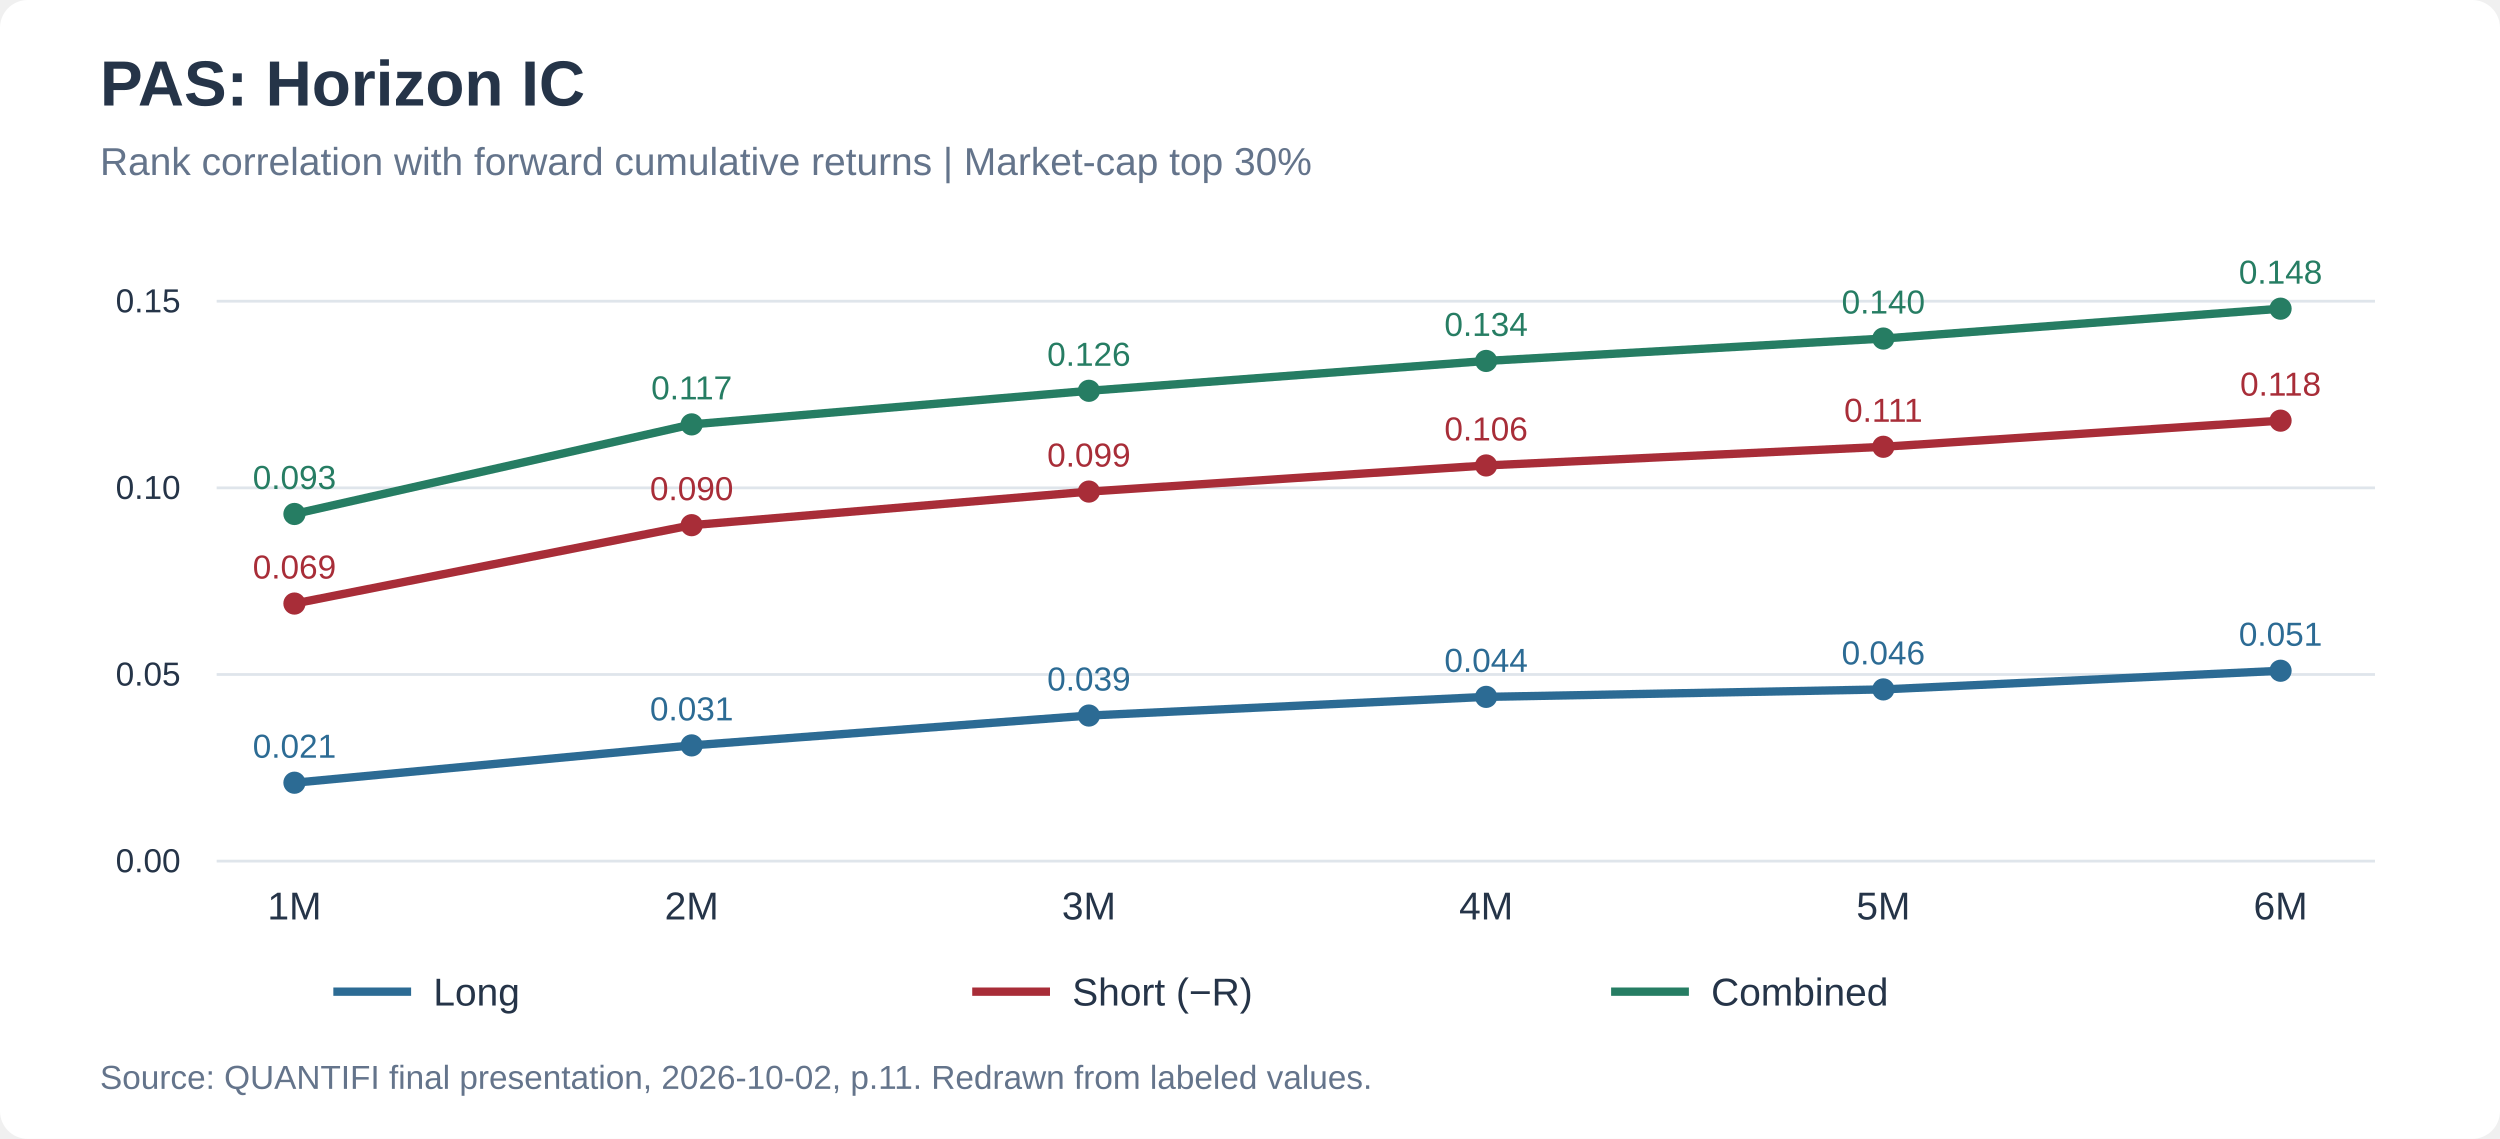
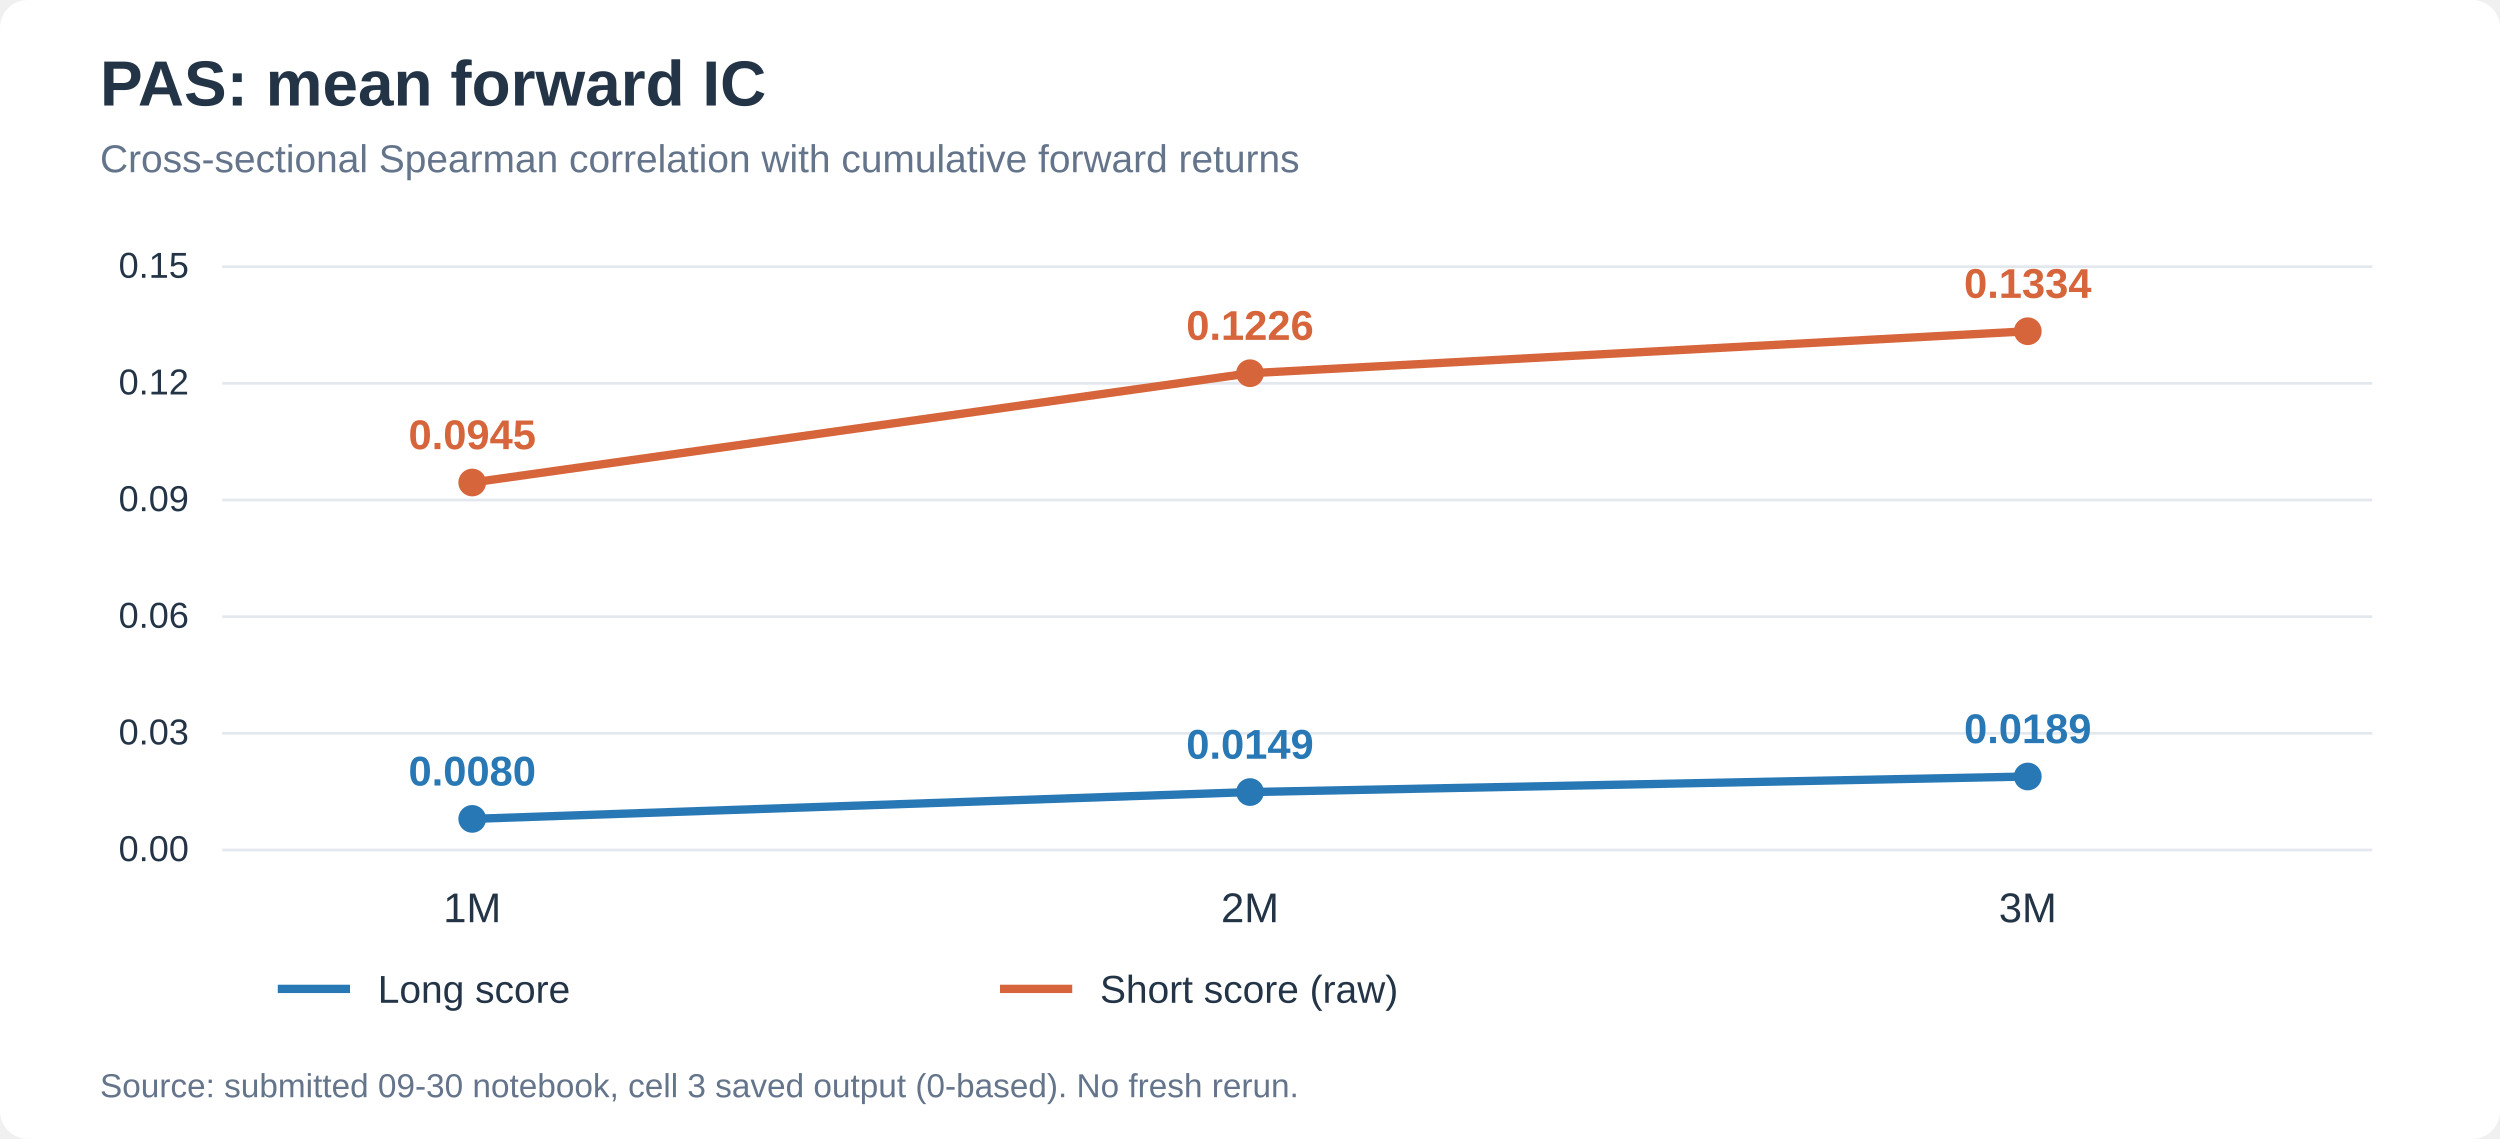
<svg xmlns="http://www.w3.org/2000/svg" width="900" height="410" viewBox="0 0 900 410">
-   <rect width="900" height="410" rx="10" fill="#fff" />
-   <g font-family="Arial, sans-serif" fill="#253448">
-     <text x="36" y="38" font-size="23" font-weight="700">PAS: Horizon IC</text>
-     <text x="36" y="63" font-size="14" fill="#64748b">Rank correlation with forward cumulative returns | Market-cap top 30%</text>
-     <path d="M78 310 H855" stroke="#dfe5eb" />
-     <text x="65" y="314" text-anchor="end" font-size="12">0.00</text>
-     <path d="M78 242.812 H855" stroke="#dfe5eb" />
-     <text x="65" y="246.812" text-anchor="end" font-size="12">0.05</text>
-     <path d="M78 175.625 H855" stroke="#dfe5eb" />
-     <text x="65" y="179.625" text-anchor="end" font-size="12">0.10</text>
-     <path d="M78 108.438 H855" stroke="#dfe5eb" />
-     <text x="65" y="112.438" text-anchor="end" font-size="12">0.15</text>
-     <polyline points="106,281.781 249,268.344 392,257.594 535,250.875 678,248.188 821,241.469" fill="none" stroke="#2c6b94" stroke-width="3" />
-     <circle cx="106" cy="281.781" r="4" fill="#2c6b94" />
-     <text x="106" y="272.781" text-anchor="middle" font-size="12" fill="#2c6b94">0.021</text>
-     <circle cx="249" cy="268.344" r="4" fill="#2c6b94" />
-     <text x="249" y="259.344" text-anchor="middle" font-size="12" fill="#2c6b94">0.031</text>
-     <circle cx="392" cy="257.594" r="4" fill="#2c6b94" />
-     <text x="392" y="248.594" text-anchor="middle" font-size="12" fill="#2c6b94">0.039</text>
-     <circle cx="535" cy="250.875" r="4" fill="#2c6b94" />
-     <text x="535" y="241.875" text-anchor="middle" font-size="12" fill="#2c6b94">0.044</text>
-     <circle cx="678" cy="248.188" r="4" fill="#2c6b94" />
-     <text x="678" y="239.188" text-anchor="middle" font-size="12" fill="#2c6b94">0.046</text>
-     <circle cx="821" cy="241.469" r="4" fill="#2c6b94" />
-     <text x="821" y="232.469" text-anchor="middle" font-size="12" fill="#2c6b94">0.051</text>
-     <polyline points="106,217.281 249,189.062 392,176.969 535,167.562 678,160.844 821,151.438" fill="none" stroke="#a82d38" stroke-width="3" />
-     <circle cx="106" cy="217.281" r="4" fill="#a82d38" />
-     <text x="106" y="208.281" text-anchor="middle" font-size="12" fill="#a82d38">0.069</text>
-     <circle cx="249" cy="189.062" r="4" fill="#a82d38" />
-     <text x="249" y="180.062" text-anchor="middle" font-size="12" fill="#a82d38">0.090</text>
-     <circle cx="392" cy="176.969" r="4" fill="#a82d38" />
-     <text x="392" y="167.969" text-anchor="middle" font-size="12" fill="#a82d38">0.099</text>
-     <circle cx="535" cy="167.562" r="4" fill="#a82d38" />
-     <text x="535" y="158.562" text-anchor="middle" font-size="12" fill="#a82d38">0.106</text>
-     <circle cx="678" cy="160.844" r="4" fill="#a82d38" />
-     <text x="678" y="151.844" text-anchor="middle" font-size="12" fill="#a82d38">0.111</text>
-     <circle cx="821" cy="151.438" r="4" fill="#a82d38" />
-     <text x="821" y="142.438" text-anchor="middle" font-size="12" fill="#a82d38">0.118</text>
-     <polyline points="106,185.031 249,152.781 392,140.688 535,129.938 678,121.875 821,111.125" fill="none" stroke="#267d63" stroke-width="3" />
-     <circle cx="106" cy="185.031" r="4" fill="#267d63" />
-     <text x="106" y="176.031" text-anchor="middle" font-size="12" fill="#267d63">0.093</text>
-     <circle cx="249" cy="152.781" r="4" fill="#267d63" />
-     <text x="249" y="143.781" text-anchor="middle" font-size="12" fill="#267d63">0.117</text>
-     <circle cx="392" cy="140.688" r="4" fill="#267d63" />
-     <text x="392" y="131.688" text-anchor="middle" font-size="12" fill="#267d63">0.126</text>
-     <circle cx="535" cy="129.938" r="4" fill="#267d63" />
-     <text x="535" y="120.938" text-anchor="middle" font-size="12" fill="#267d63">0.134</text>
-     <circle cx="678" cy="121.875" r="4" fill="#267d63" />
-     <text x="678" y="112.875" text-anchor="middle" font-size="12" fill="#267d63">0.140</text>
-     <circle cx="821" cy="111.125" r="4" fill="#267d63" />
-     <text x="821" y="102.125" text-anchor="middle" font-size="12" fill="#267d63">0.148</text>
-     <text x="106" y="331" text-anchor="middle" font-size="14">1M</text>
-     <text x="249" y="331" text-anchor="middle" font-size="14">2M</text>
-     <text x="392" y="331" text-anchor="middle" font-size="14">3M</text>
-     <text x="535" y="331" text-anchor="middle" font-size="14">4M</text>
-     <text x="678" y="331" text-anchor="middle" font-size="14">5M</text>
-     <text x="821" y="331" text-anchor="middle" font-size="14">6M</text>
-     <path d="M120 357 h28" stroke="#2c6b94" stroke-width="3" />
-     <text x="156" y="362" font-size="14">Long</text>
-     <path d="M350 357 h28" stroke="#a82d38" stroke-width="3" />
-     <text x="386" y="362" font-size="14">Short (−R)</text>
-     <path d="M580 357 h28" stroke="#267d63" stroke-width="3" />
-     <text x="616" y="362" font-size="14">Combined</text>
-     <text x="36" y="392" font-size="12" fill="#64748b">Source: QUANTIFI final presentation, 2026-10-02, p.11. Redrawn from labeled values.</text>
+   <rect width="900" height="410" fill="#fff" rx="10" />
+   <g font-family="Arial,sans-serif" fill="#243447">
+     <text x="36" y="38" font-size="23" font-weight="700">PAS: mean forward IC</text>
+     <text x="36" y="62" font-size="14" fill="#64748b">Cross-sectional Spearman correlation with cumulative forward returns</text>
+     <path d="M80 306 H854" stroke="#e3e8ef" />
+     <text x="68" y="310" text-anchor="end" font-size="13">0.00</text>
+     <path d="M80 264 H854" stroke="#e3e8ef" />
+     <text x="68" y="268" text-anchor="end" font-size="13">0.03</text>
+     <path d="M80 222 H854" stroke="#e3e8ef" />
+     <text x="68" y="226" text-anchor="end" font-size="13">0.06</text>
+     <path d="M80 180 H854" stroke="#e3e8ef" />
+     <text x="68" y="184" text-anchor="end" font-size="13">0.09</text>
+     <path d="M80 138 H854" stroke="#e3e8ef" />
+     <text x="68" y="142" text-anchor="end" font-size="13">0.12</text>
+     <path d="M80 96 H854" stroke="#e3e8ef" />
+     <text x="68" y="100" text-anchor="end" font-size="13">0.15</text>
+     <polyline points="170,294.8 450,285.14 730,279.54" fill="none" stroke="#2878b5" stroke-width="3" />
+     <circle cx="170" cy="294.8" r="5" fill="#2878b5" />
+     <text x="170" y="282.8" text-anchor="middle" font-size="15" fill="#2878b5" font-weight="700">0.0080</text>
+     <circle cx="450" cy="285.14" r="5" fill="#2878b5" />
+     <text x="450" y="273.14" text-anchor="middle" font-size="15" fill="#2878b5" font-weight="700">0.0149</text>
+     <circle cx="730" cy="279.54" r="5" fill="#2878b5" />
+     <text x="730" y="267.54" text-anchor="middle" font-size="15" fill="#2878b5" font-weight="700">0.0189</text>
+     <polyline points="170,173.7 450,134.36 730,119.24" fill="none" stroke="#d7653b" stroke-width="3" />
+     <circle cx="170" cy="173.7" r="5" fill="#d7653b" />
+     <text x="170" y="161.7" text-anchor="middle" font-size="15" fill="#d7653b" font-weight="700">0.0945</text>
+     <circle cx="450" cy="134.36" r="5" fill="#d7653b" />
+     <text x="450" y="122.36" text-anchor="middle" font-size="15" fill="#d7653b" font-weight="700">0.1226</text>
+     <circle cx="730" cy="119.24" r="5" fill="#d7653b" />
+     <text x="730" y="107.24" text-anchor="middle" font-size="15" fill="#d7653b" font-weight="700">0.1334</text>
+     <text x="170" y="332" text-anchor="middle" font-size="15">1M</text>
+     <text x="450" y="332" text-anchor="middle" font-size="15">2M</text>
+     <text x="730" y="332" text-anchor="middle" font-size="15">3M</text>
+     <path d="M100 356 h26" stroke="#2878b5" stroke-width="3" />
+     <text x="136" y="361" font-size="14">Long score</text>
+     <path d="M360 356 h26" stroke="#d7653b" stroke-width="3" />
+     <text x="396" y="361" font-size="14">Short score (raw)</text>
+     <text x="36" y="395" font-size="12" fill="#64748b">Source: submitted 09-30 notebook, cell 3 saved output (0-based). No fresh rerun.</text>
  </g>
</svg>
